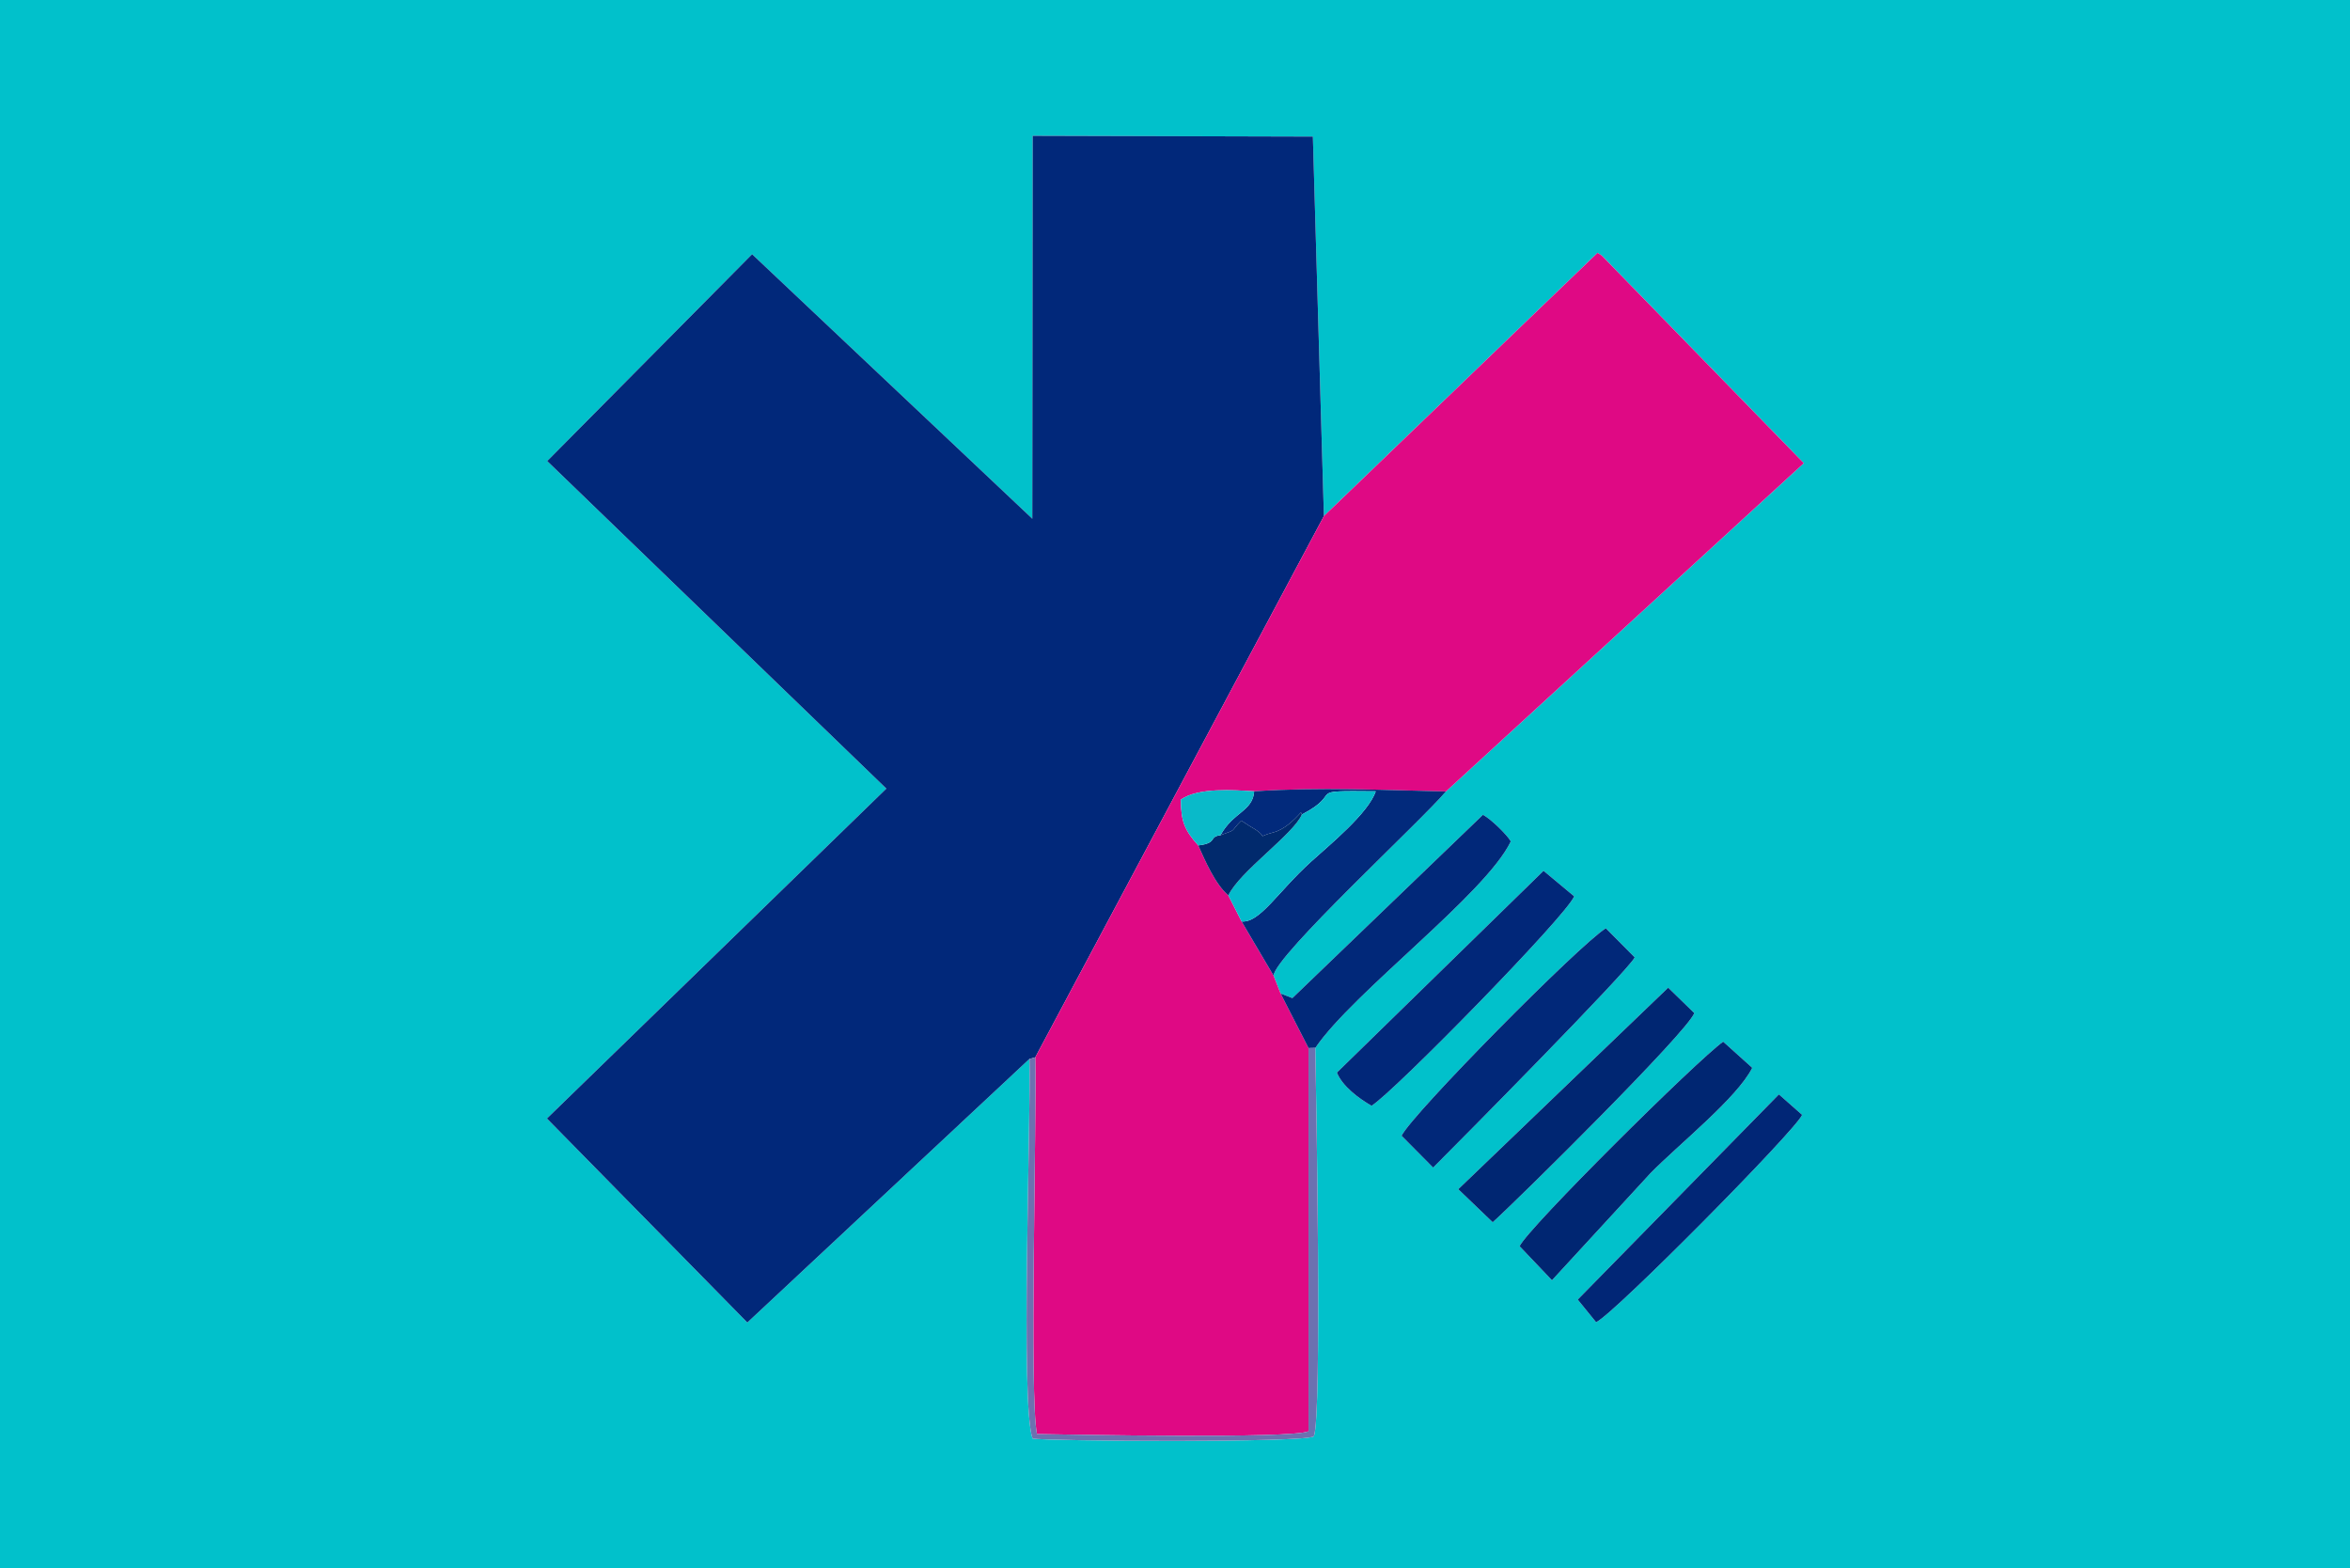
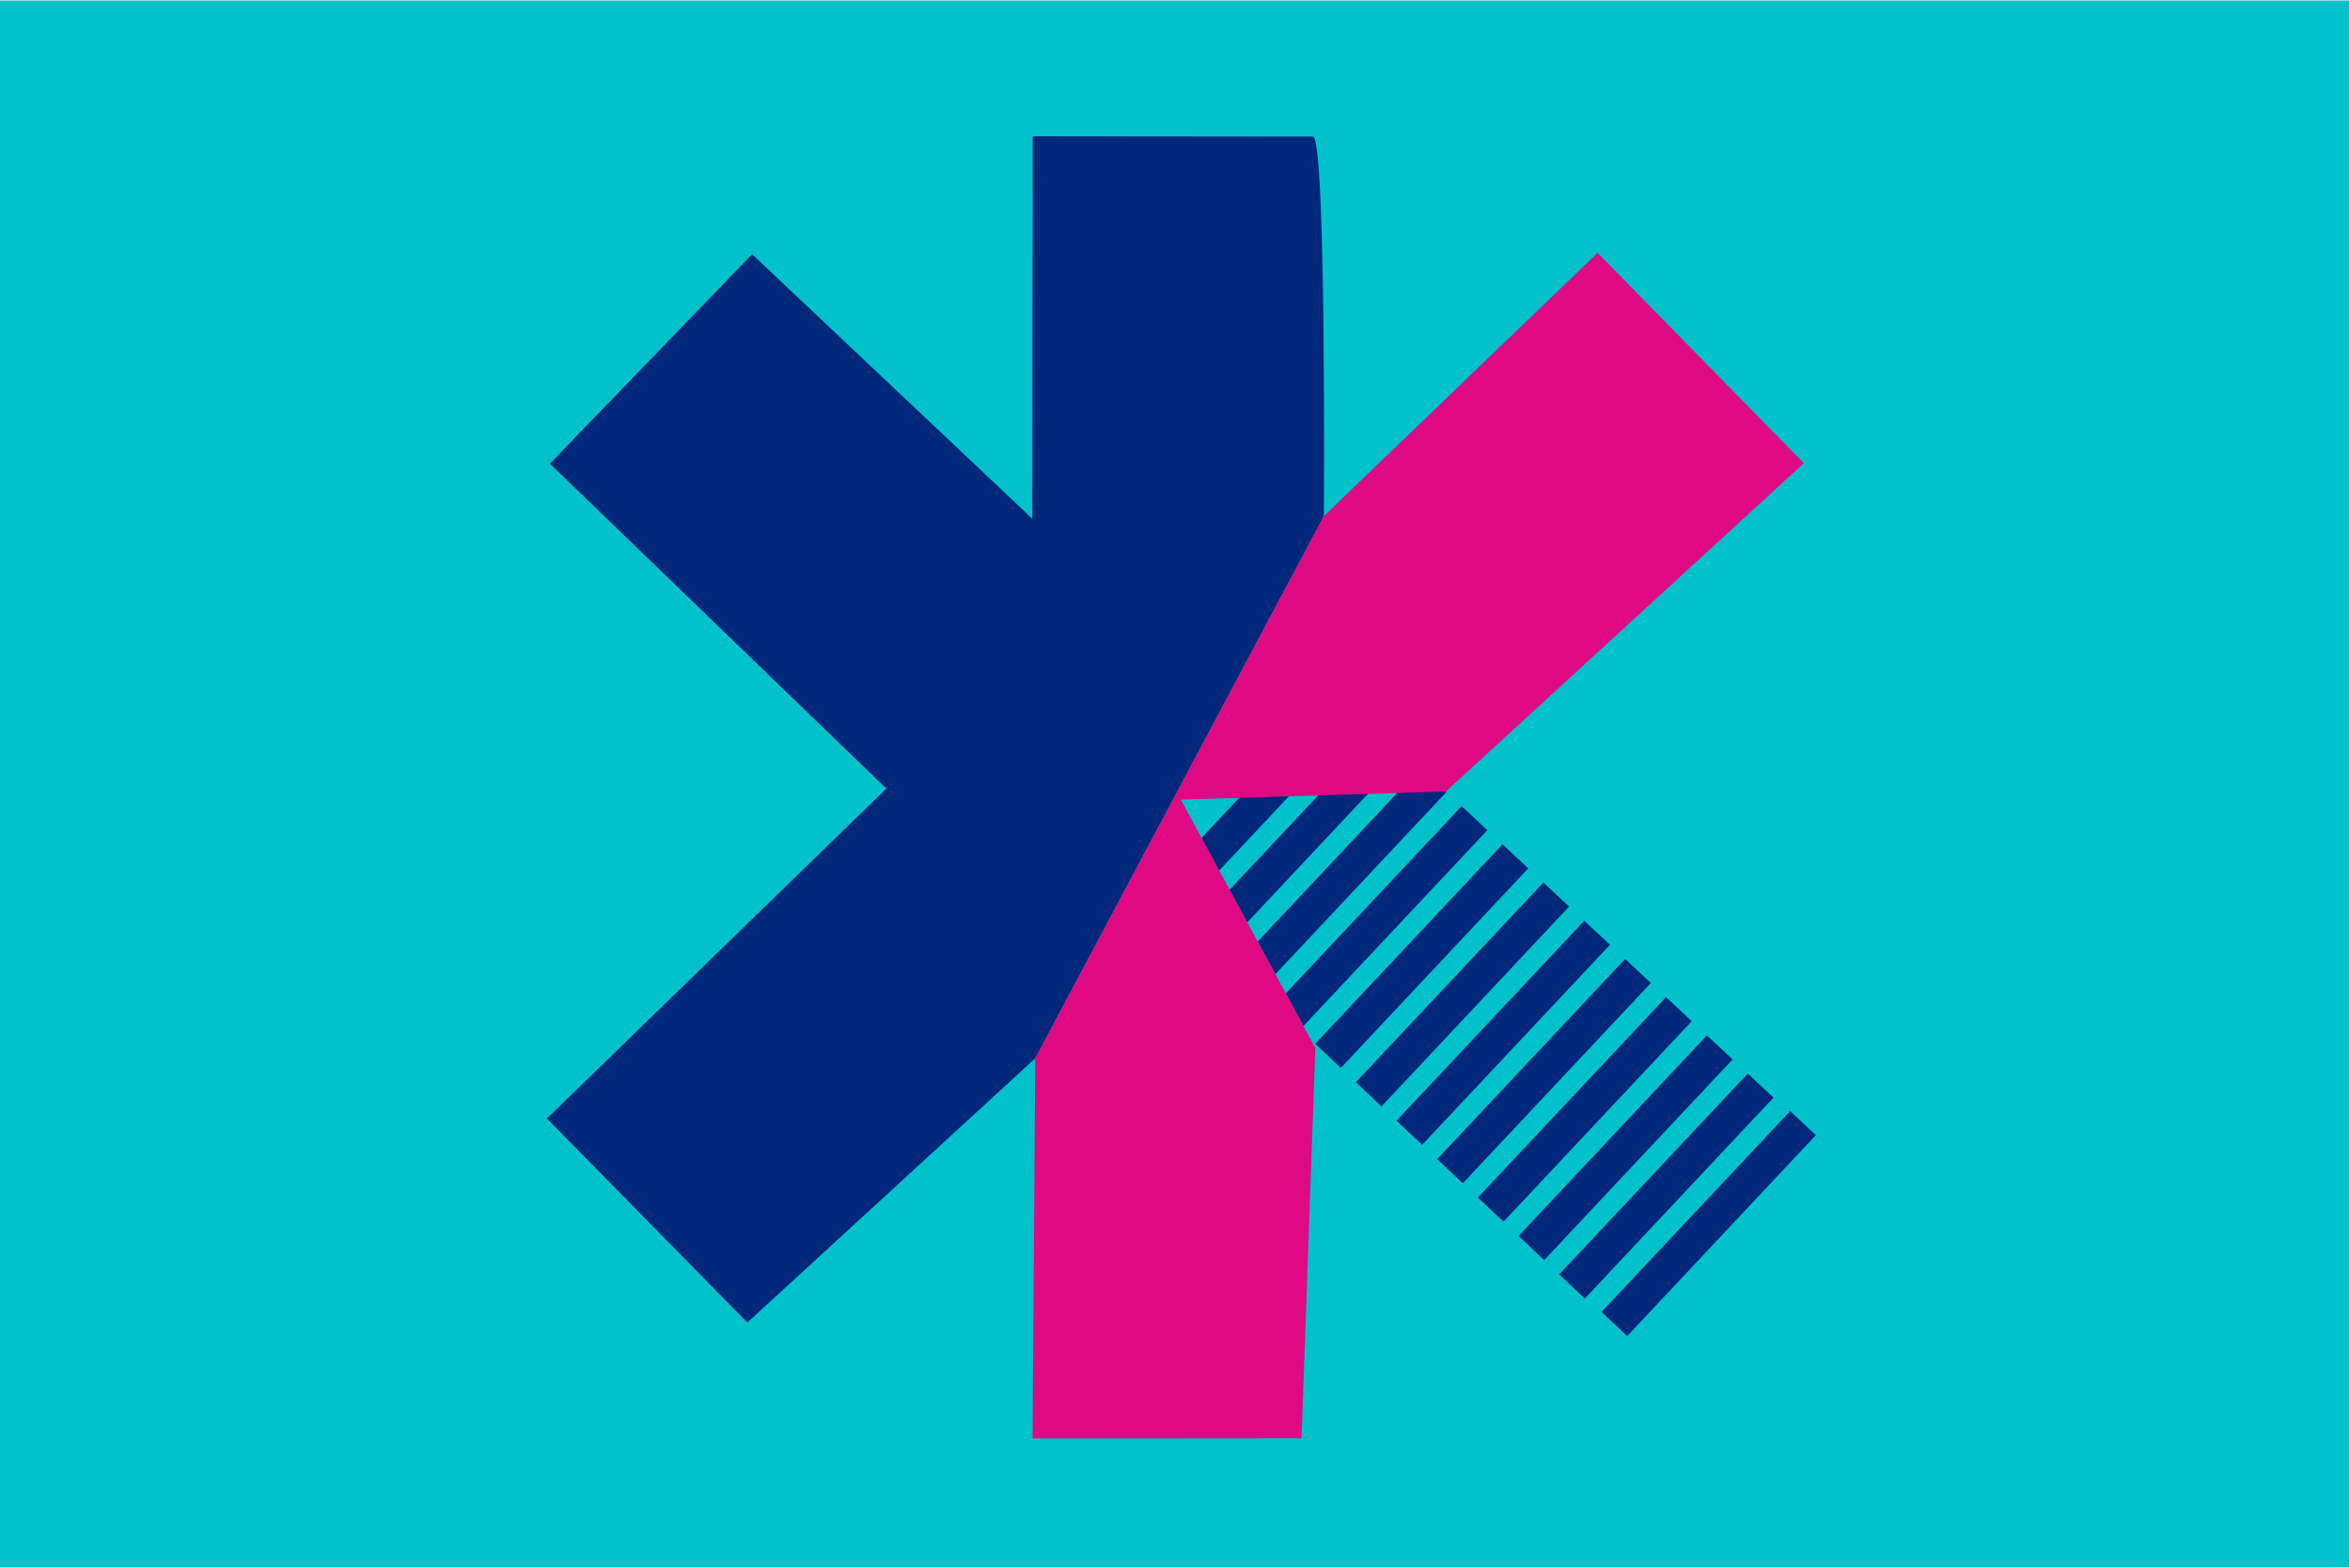
<svg xmlns="http://www.w3.org/2000/svg" xml:space="preserve" width="2480px" height="1654px" version="1.1" style="shape-rendering:geometricPrecision; text-rendering:geometricPrecision; image-rendering:optimizeQuality; fill-rule:evenodd; clip-rule:evenodd" viewBox="0 0 2480 1653.33">
  <defs>
    <style type="text/css">
   
-     .fil5 {fill:#002672}
-     .fil7 {fill:#012676}
-     .fil4 {fill:#012779}
-     .fil3 {fill:#012879}
    .fil1 {fill:#01287A}
-     .fil10 {fill:#012A6D}
    .fil0 {fill:#01C1CB}
-     .fil6 {fill:#022A7C}
-     .fil9 {fill:#03BBCC}
-     .fil11 {fill:#09BAC9}
-     .fil8 {fill:#6C71B0}
    .fil2 {fill:#DF0984}
   
  </style>
  </defs>
  <g id="Layer_x0020_1">
-     <g id="_2743944636832">
-       <path class="fil0" d="M1877.31 1154.54l24.51 21.61c-6.98,16.49 -198.88,210.49 -217.41,218.81l-19.41 -23.88 212.31 -216.54zm-273.64 160.23c8.89,-19.37 187.3,-196.31 214.85,-215.86l30.64 27.58c-15.65,31.61 -78.76,81.84 -107.46,111.29l-103.87 112.88 -34.16 -35.89zm156.8 -272.85l27.56 26.82c-7.77,20.34 -182.82,193.58 -212.75,220.73l-36.34 -34.87 221.53 -212.68zm-281.37 156.26c11.35,-23.21 187.03,-201.05 215.55,-218.94l30.49 30.71c-6.78,13.99 -184.88,194.14 -212.72,221.84l-33.32 -33.61zm149.82 -279.59l32.32 26.92c-7.82,20.2 -189.81,206.06 -213.8,221.04 -13.44,-7.62 -31.02,-20.82 -36.56,-35.06l218.04 -212.9zm-231.78 -374.34l288.79 -277.78 4.29 2.73 213.41 219.25 -377.7 346.41c-26.24,31.26 -180.26,173.01 -181.92,194.34l7.43 18.9 12.42 4.81 201.13 -193.42c8.35,4.38 25.66,21.31 29.38,28.06 -26.38,55.27 -166.28,159.15 -206.31,217.91 0.9,50.32 7.23,389.83 -1.54,409.89 -7.12,7.03 -282.65,5.19 -296.85,2.37 -13.02,-36.19 -1.53,-335.47 -3.28,-400.63l-297.71 278.21 -211.52 -215.31 358.22 -348.14 -357.92 -345.64 216.25 -218.28 295.69 279.09 0.39 -404.04 295.71 0.81 11.64 400.46zm-1407.67 1115.77l2499.37 0 0 -1666.25 -2499.37 0 0 1666.25z" />
-       <polygon class="fil1" points="1086.39,1117.09 1092.51,1115.44 1397.14,544.25 1385.5,143.79 1089.79,142.98 1089.4,547.02 793.71,267.93 577.46,486.21 935.38,831.85 577.16,1179.99 788.68,1395.3 " />
-       <path class="fil2" d="M1397.14 544.25l-304.63 571.19c1.61,69.19 -6.35,358.29 1.8,397.54 39.17,0.7 267.94,5.07 286.59,-2.9l-0.01 -404.46 -29.45 -57.52 -7.43 -18.9 -33.75 -57.17 -13.98 -27.5c-13.79,-11.68 -24.39,-36.34 -31.77,-52.71 -14.51,-16.26 -18.13,-25.25 -18.36,-48.35 18.44,-13 55.77,-10 77.39,-8.79 72.86,-4.68 130.9,-1.28 202.39,0.18l377.7 -346.41 -213.41 -219.25 -4.29 -2.73 -288.79 277.78z" />
-       <path class="fil3" d="M1479.1 1198.18l33.32 33.61c27.84,-27.7 205.94,-207.85 212.72,-221.84l-30.49 -30.71c-28.52,17.89 -204.2,195.73 -215.55,218.94z" />
-       <path class="fil4" d="M1410.88 1131.49c5.54,14.24 23.12,27.44 36.56,35.06 23.99,-14.98 205.98,-200.84 213.8,-221.04l-32.32 -26.92 -218.04 212.9z" />
-       <path class="fil5" d="M1603.67 1314.77l34.16 35.89 103.87 -112.88c28.7,-29.45 91.81,-79.68 107.46,-111.29l-30.64 -27.58c-27.55,19.55 -205.96,196.49 -214.85,215.86z" />
-       <path class="fil3" d="M1351.44 1048.1l29.45 57.52 7.17 -0.16c40.03,-58.76 179.93,-162.64 206.31,-217.91 -3.72,-6.75 -21.03,-23.68 -29.38,-28.06l-201.13 193.42 -12.42 -4.81z" />
-       <path class="fil6" d="M1323.54 834.68c-1.42,21.13 -22.2,21.89 -35.54,46.35 18.7,-6.78 9.24,-2.8 21.97,-15.42l9.15 6c23.65,13.02 3.13,12 24.59,6.49 11.41,-2.93 21.38,-12.43 29.22,-21.11l0.96 2.19c46.35,-24.14 -0.42,-25.23 77.95,-24.48 -7.88,23.32 -49.02,56.8 -68.2,74.2 -35.55,32.26 -54.02,64.83 -73.38,63.13l33.75 57.17c1.66,-21.33 155.68,-163.08 181.92,-194.34 -71.49,-1.46 -129.53,-4.86 -202.39,-0.18z" />
-       <path class="fil5" d="M1538.94 1254.6l36.34 34.87c29.93,-27.15 204.98,-200.39 212.75,-220.73l-27.56 -26.82 -221.53 212.68z" />
-       <path class="fil7" d="M1665 1371.08l19.41 23.88c18.53,-8.32 210.43,-202.32 217.41,-218.81l-24.51 -21.61 -212.31 216.54z" />
-       <path class="fil8" d="M1092.51 1115.44l-6.12 1.65c1.75,65.16 -9.74,364.44 3.28,400.63 14.2,2.82 289.73,4.66 296.85,-2.37 8.77,-20.06 2.44,-359.57 1.54,-409.89l-7.17 0.16 0.01 404.46c-18.65,7.97 -247.42,3.6 -286.59,2.9 -8.15,-39.25 -0.19,-328.35 -1.8,-397.54z" />
-       <path class="fil9" d="M1373.89 859.18c-9.15,21.15 -65.35,59.8 -77.61,85.35l13.98 27.5c19.36,1.7 37.83,-30.87 73.38,-63.13 19.18,-17.4 60.32,-50.88 68.2,-74.2 -78.37,-0.75 -31.6,0.34 -77.95,24.48z" />
-       <path class="fil10" d="M1288 881.03c-13.04,1.63 -2.4,8.23 -23.49,10.79 7.38,16.37 17.98,41.03 31.77,52.71 12.26,-25.55 68.46,-64.2 77.61,-85.35l-0.96 -2.19c-7.84,8.68 -17.81,18.18 -29.22,21.11 -21.46,5.51 -0.94,6.53 -24.59,-6.49l-9.15 -6c-12.73,12.62 -3.27,8.64 -21.97,15.42z" />
-       <path class="fil11" d="M1264.51 891.82c21.09,-2.56 10.45,-9.16 23.49,-10.79 13.34,-24.46 34.12,-25.22 35.54,-46.35 -21.62,-1.21 -58.95,-4.21 -77.39,8.79 0.23,23.1 3.85,32.09 18.36,48.35z" />
+     <g id="_2743946567072">
+       <rect class="fil0" x="-0.84" y="0.23" width="2480" height="1653.33" />
+       <path class="fil1" d="M1286.56 918.38l-18.66 -34.4 45.34 -48.29 51.16 -0.2 -77.84 82.89zm602.61 253.79l27.14 25.37 -199.14 212.08 -27 -25.53 199 -211.92zm-44.71 -39.6l27.15 25.37 -199.14 212.07 -27.01 -25.52 199 -211.92zm-43.14 -40.32l27.15 25.37 -198.92 211.84 -27.01 -25.52 198.78 -211.69zm-43.14 -40.32l27.15 25.37 -198.7 211.6 -27 -25.52 198.55 -211.45zm-43.14 -40.32l27.15 25.37 -198.47 211.36 -27.01 -25.52 198.33 -211.21zm-43.14 -40.32l27.15 25.37 -198.25 211.13 -27 -25.52 198.1 -210.98zm-43.14 -40.32l27.15 25.37 -198.02 210.89 -27.01 -25.52 197.88 -210.74zm-43.14 -40.32l27.15 25.37 -197.8 210.65 -27 -25.52 197.65 -210.5zm-210.07 191.74l-18.66 -34.4 185.6 -197.65 27.14 25.37 -194.08 206.68zm-29.66 -54.67l-18.67 -34.4 148.62 -158.27 50.09 -0.19 0.56 0.53 -180.6 192.33zm-29.66 -54.67l-18.67 -34.4 96.98 -103.28 51.16 -0.2 -129.47 137.88z" />
+       <path class="fil1" d="M1086.56 1127.69l310.58 -583.44c0,0 2.64,-400.42 -11.64,-400.46 -14.28,-0.04 -295.71,-0.28 -295.71,-0.28l-0.39 403.51 -295.69 -279.09 -213.42 221.01 355.09 342.91 -358.22 348.14 211.52 215.31 303.85 -278.84 -5.97 11.23z" />
+       <polygon class="fil2" points="1525.93,834.86 1903.63,488.45 1685.93,266.47 1397.14,544.25 1092.53,1116.46 1089.67,1517.72 1373.52,1517.49 1388.06,1105.46 1246.15,843.47 " />
    </g>
  </g>
</svg>
